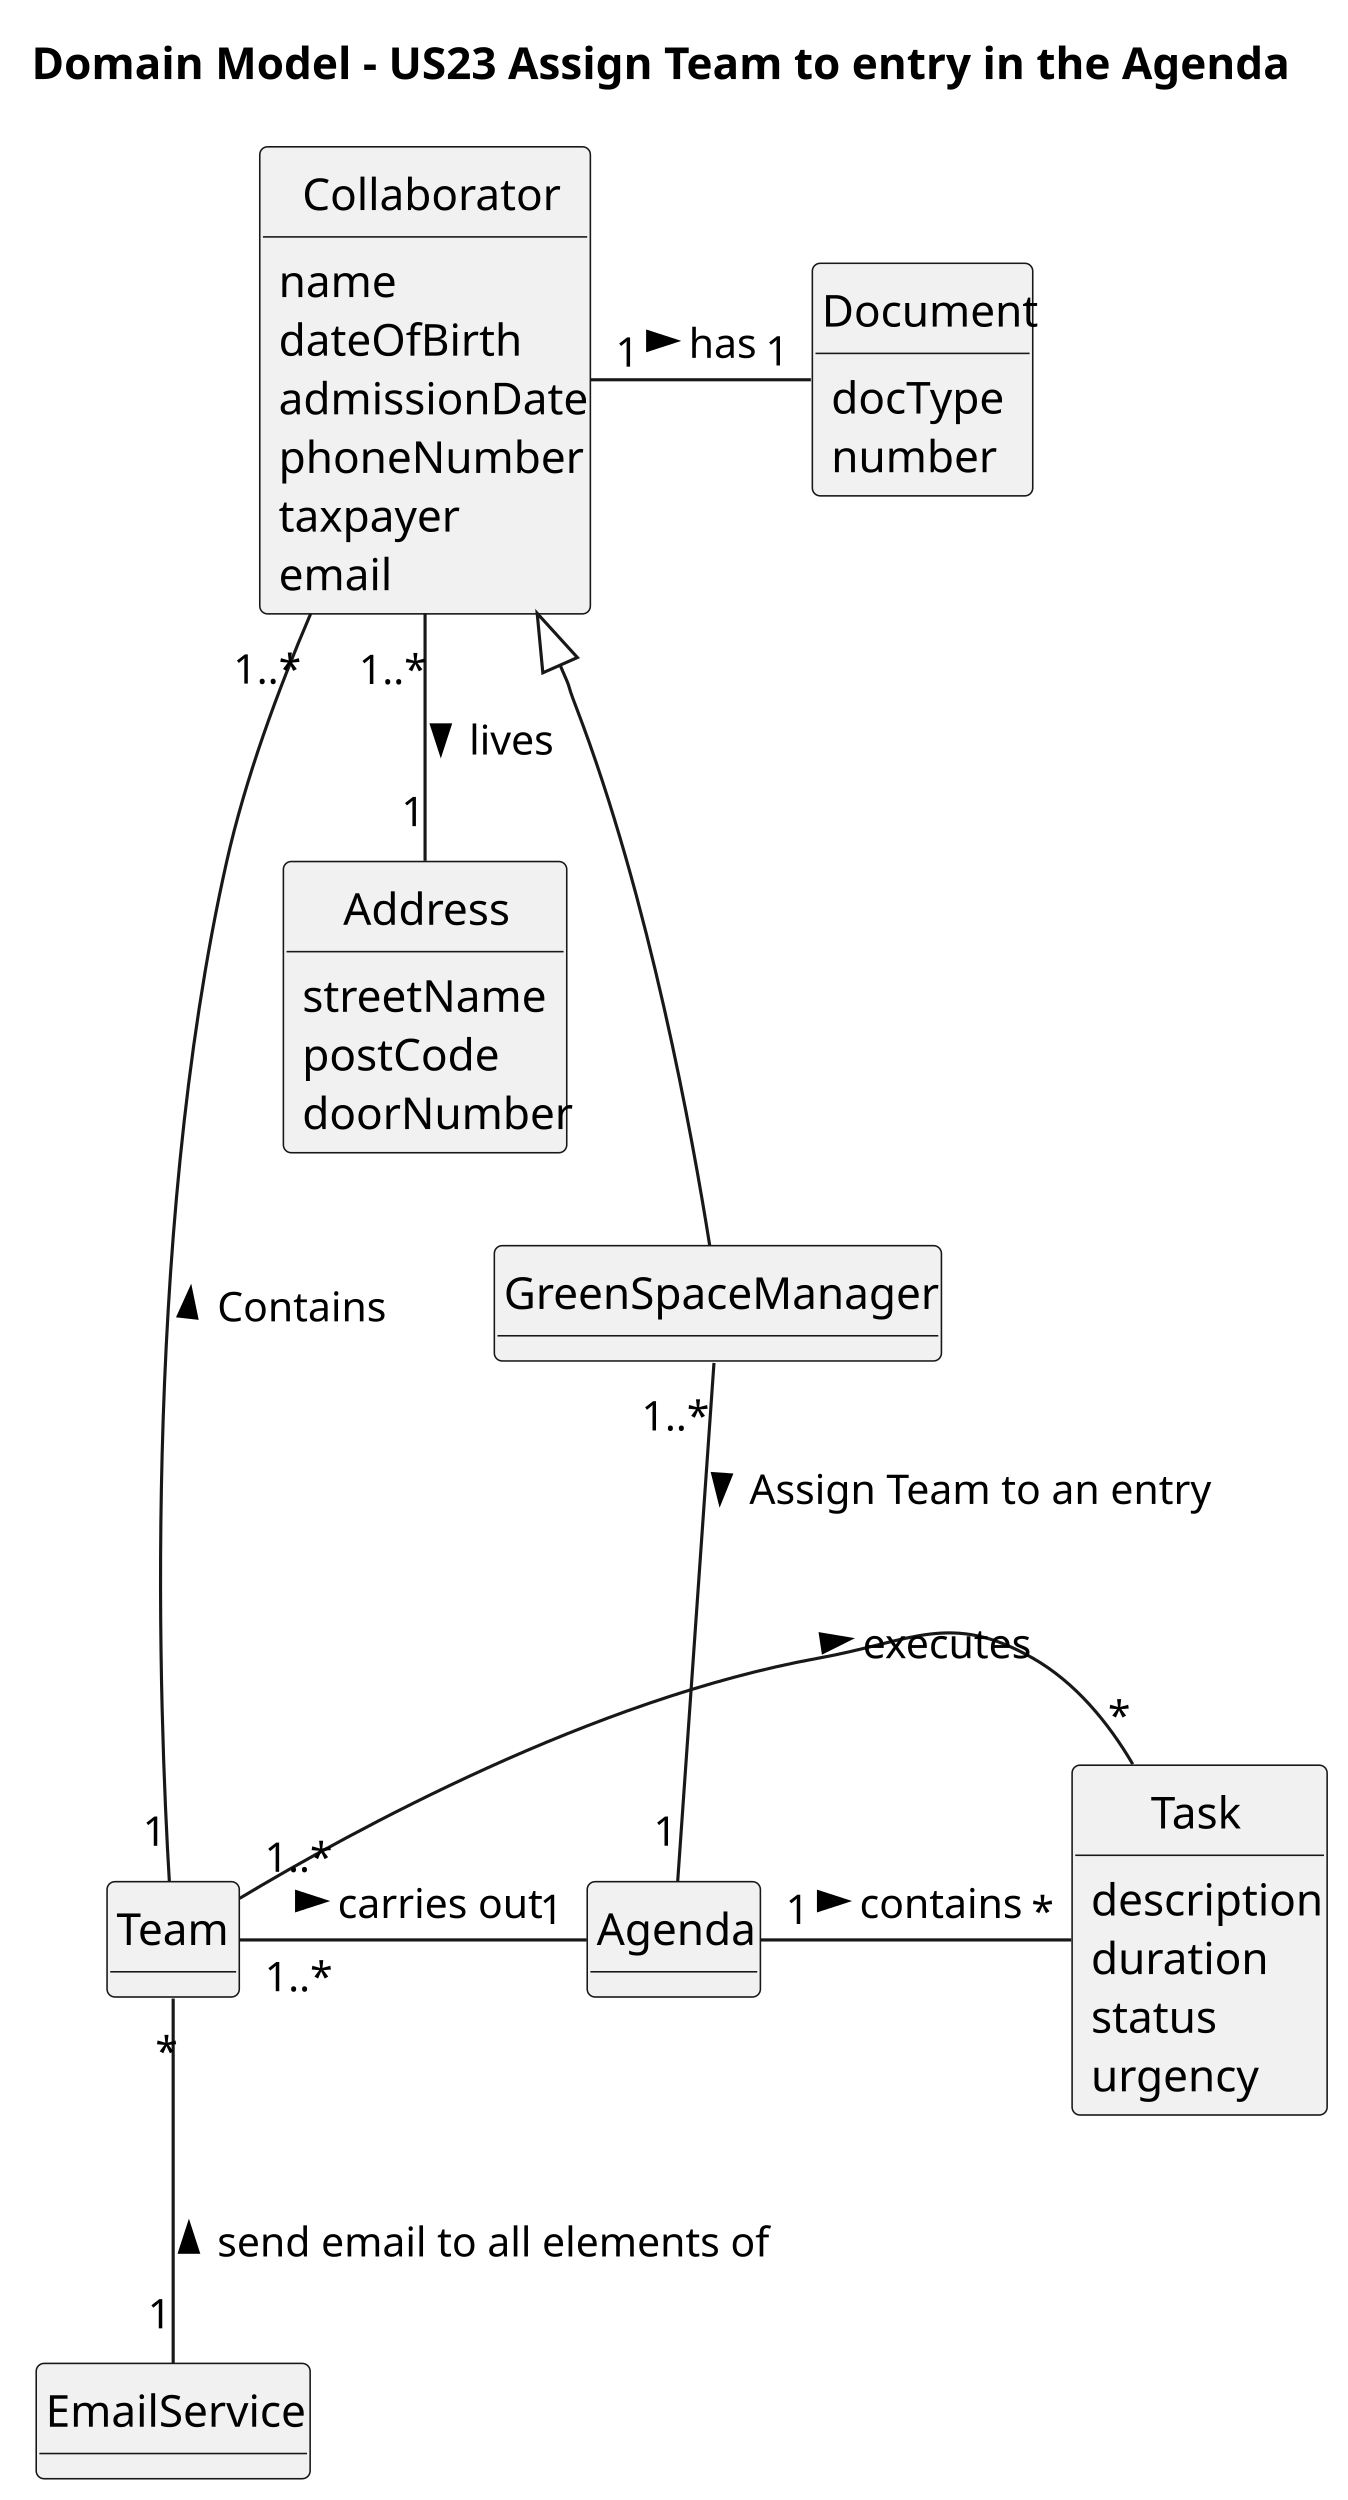
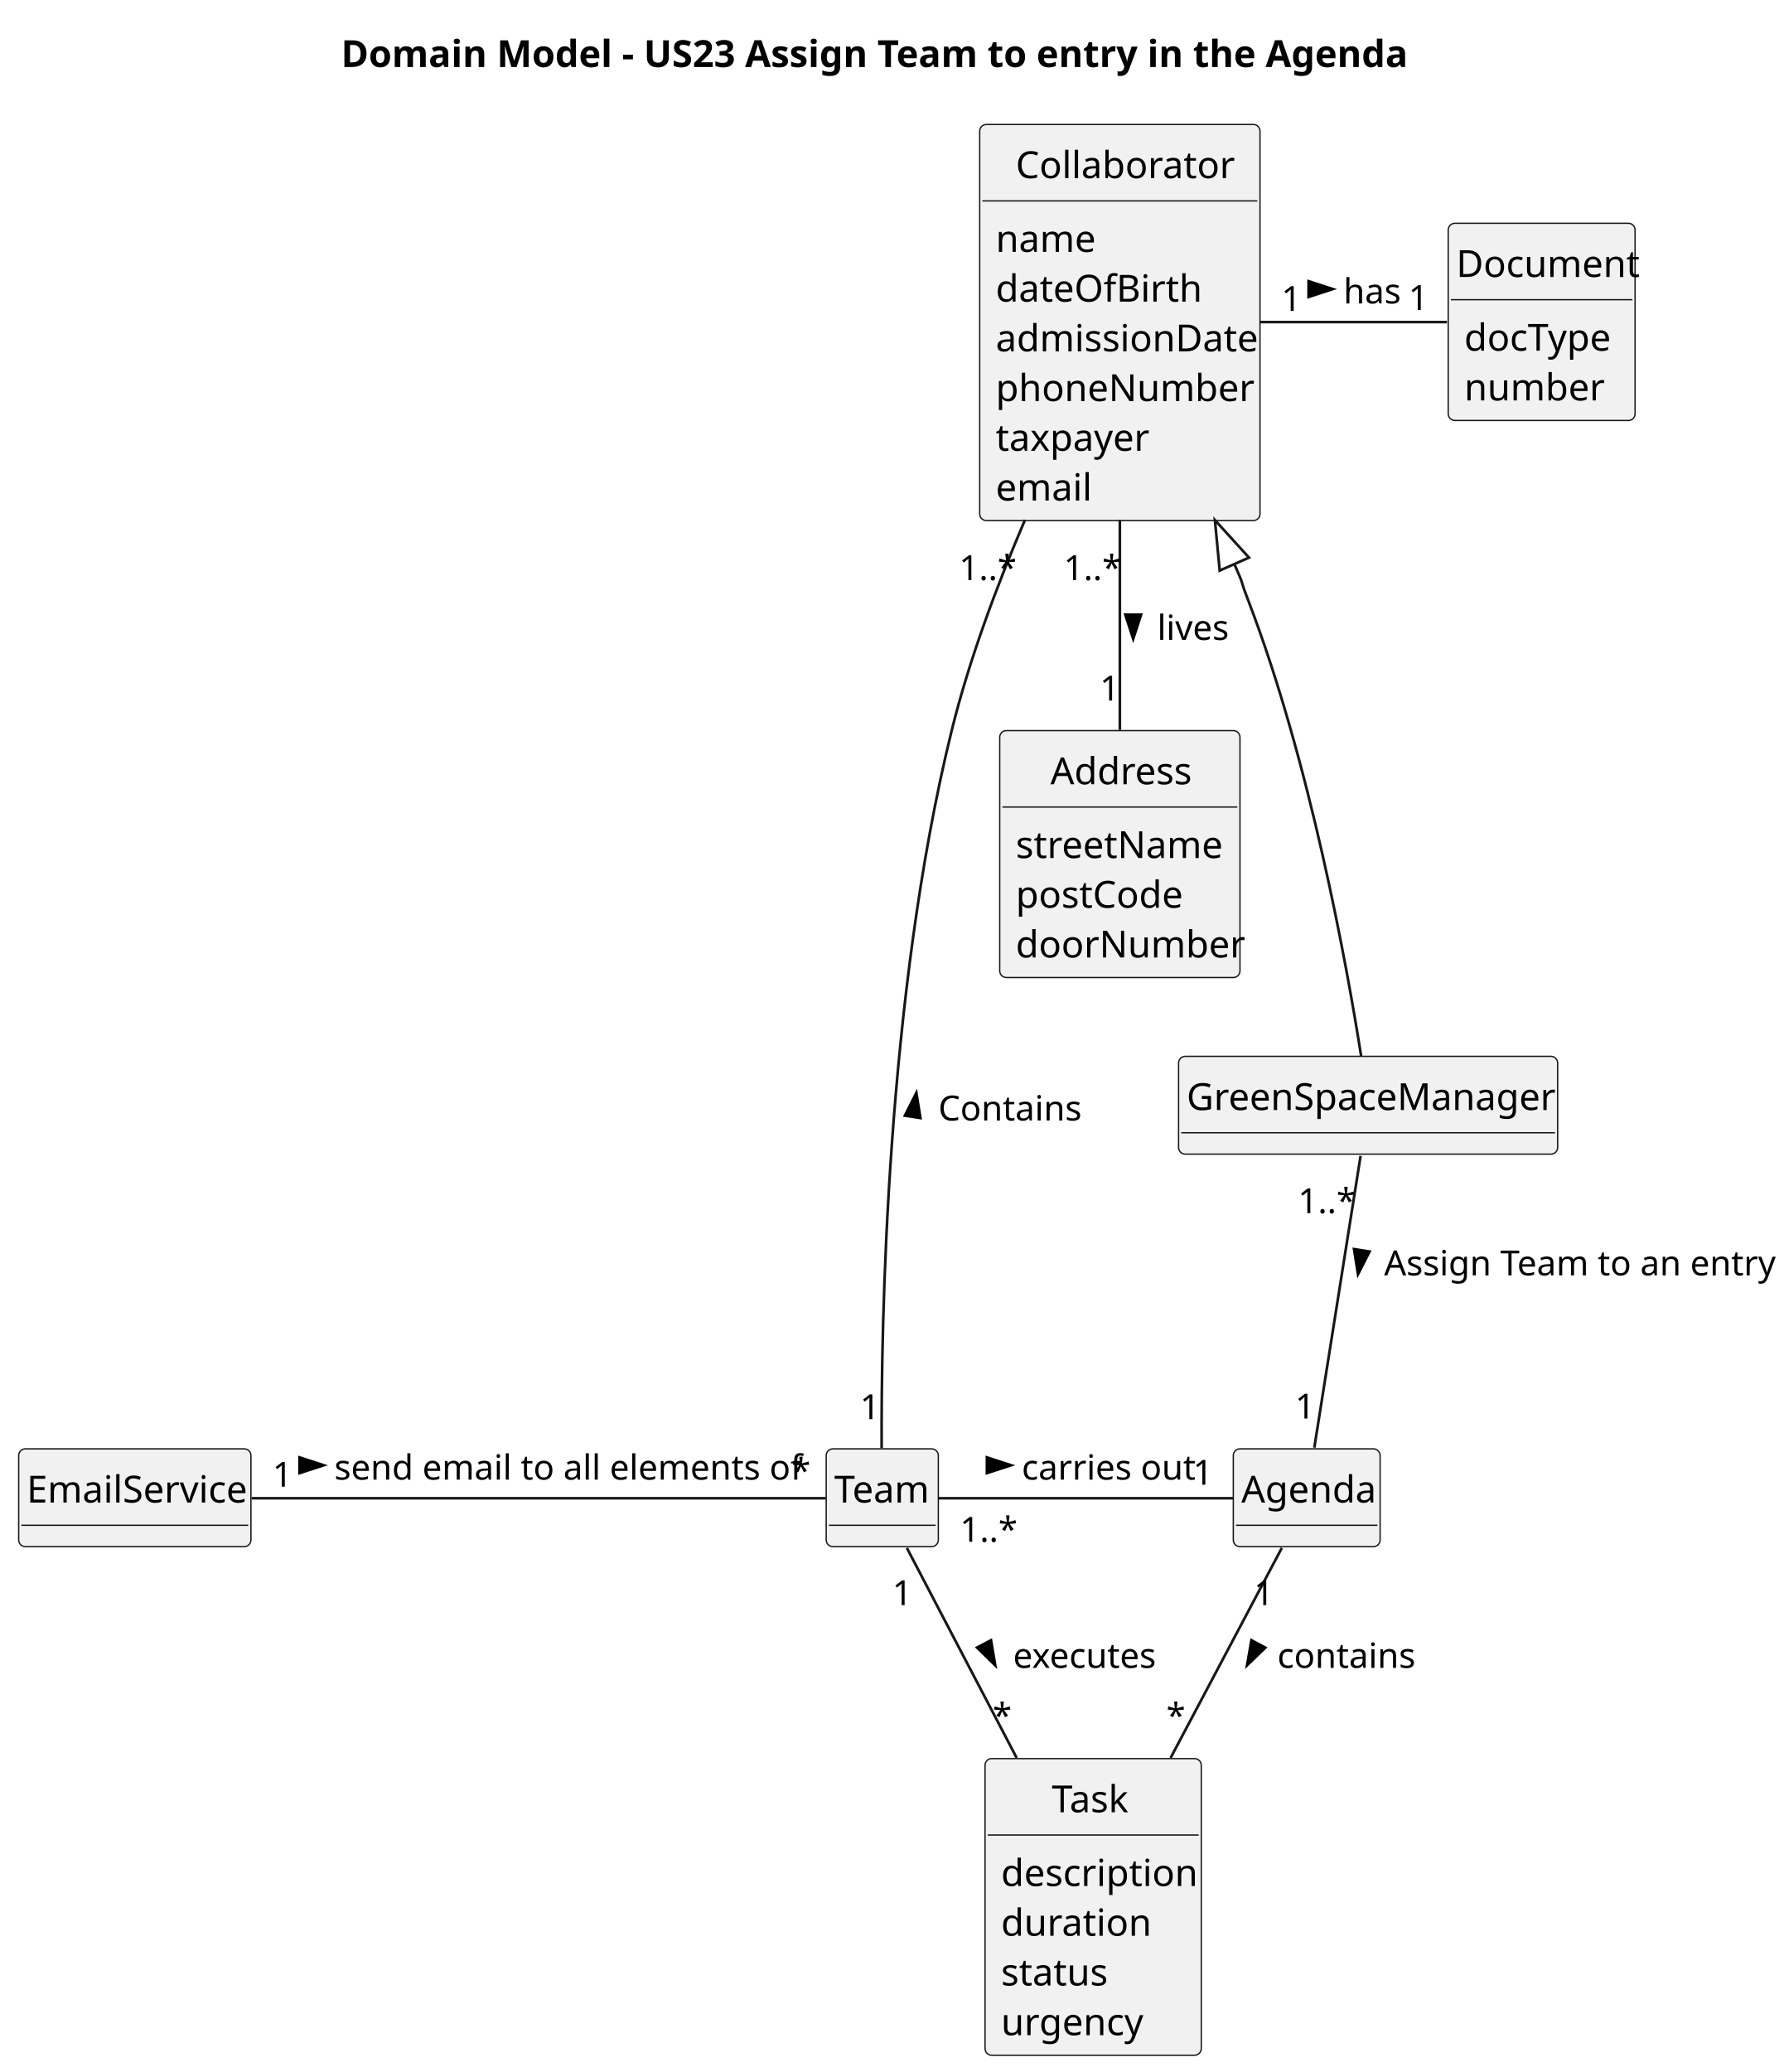
- <svg xmlns="http://www.w3.org/2000/svg" contentStyleType="text/css" height="794px" preserveAspectRatio="none" style="width:428px;height:794px;background:#FFFFFF;" version="1.1" viewBox="0 0 428 794" width="428px" zoomAndPan="magnify">
+ <svg xmlns="http://www.w3.org/2000/svg" contentStyleType="text/css" height="776px" preserveAspectRatio="none" style="width:668px;height:776px;background:#FFFFFF;" version="1.1" viewBox="0 0 668 776" width="668px" zoomAndPan="magnify">
  <defs />
  <g>
-     <text fill="#000000" font-family="sans-serif" font-size="14" font-weight="bold" lengthAdjust="spacing" textLength="399" x="10" y="25.107">Domain Model - US23 Assign Team to entry in the Agenda</text>
+     <text fill="#000000" font-family="sans-serif" font-size="14" font-weight="bold" lengthAdjust="spacing" textLength="399" x="127.75" y="25.107">Domain Model - US23 Assign Team to entry in the Agenda</text>
    <g id="elem_Collaborator">
-       <rect codeLine="11" fill="#F1F1F1" height="148.348" id="Collaborator" rx="2.5" ry="2.5" style="stroke:#181818;stroke-width:0.5;" width="105" x="82.5" y="46.621" />
-       <text fill="#000000" font-family="sans-serif" font-size="14" lengthAdjust="spacing" textLength="78" x="96" y="66.728">Collaborator</text>
-       <line style="stroke:#181818;stroke-width:0.5;" x1="83.5" x2="186.5" y1="75.242" y2="75.242" />
-       <text fill="#000000" font-family="sans-serif" font-size="14" lengthAdjust="spacing" textLength="35" x="88.5" y="94.35">name</text>
-       <text fill="#000000" font-family="sans-serif" font-size="14" lengthAdjust="spacing" textLength="72" x="88.5" y="112.971">dateOfBirth</text>
-       <text fill="#000000" font-family="sans-serif" font-size="14" lengthAdjust="spacing" textLength="93" x="88.5" y="131.592">admissionDate</text>
-       <text fill="#000000" font-family="sans-serif" font-size="14" lengthAdjust="spacing" textLength="89" x="88.5" y="150.213">phoneNumber</text>
-       <text fill="#000000" font-family="sans-serif" font-size="14" lengthAdjust="spacing" textLength="54" x="88.5" y="168.834">taxpayer</text>
-       <text fill="#000000" font-family="sans-serif" font-size="14" lengthAdjust="spacing" textLength="33" x="88.5" y="187.455">email</text>
+       <rect codeLine="11" fill="#F1F1F1" height="148.348" id="Collaborator" rx="2.5" ry="2.5" style="stroke:#181818;stroke-width:0.5;" width="105" x="367" y="46.621" />
+       <text fill="#000000" font-family="sans-serif" font-size="14" lengthAdjust="spacing" textLength="78" x="380.5" y="66.728">Collaborator</text>
+       <line style="stroke:#181818;stroke-width:0.5;" x1="368" x2="471" y1="75.242" y2="75.242" />
+       <text fill="#000000" font-family="sans-serif" font-size="14" lengthAdjust="spacing" textLength="35" x="373" y="94.35">name</text>
+       <text fill="#000000" font-family="sans-serif" font-size="14" lengthAdjust="spacing" textLength="72" x="373" y="112.971">dateOfBirth</text>
+       <text fill="#000000" font-family="sans-serif" font-size="14" lengthAdjust="spacing" textLength="93" x="373" y="131.592">admissionDate</text>
+       <text fill="#000000" font-family="sans-serif" font-size="14" lengthAdjust="spacing" textLength="89" x="373" y="150.213">phoneNumber</text>
+       <text fill="#000000" font-family="sans-serif" font-size="14" lengthAdjust="spacing" textLength="54" x="373" y="168.834">taxpayer</text>
+       <text fill="#000000" font-family="sans-serif" font-size="14" lengthAdjust="spacing" textLength="33" x="373" y="187.455">email</text>
    </g>
    <g id="elem_Document">
-       <rect codeLine="20" fill="#F1F1F1" height="73.863" id="Document" rx="2.5" ry="2.5" style="stroke:#181818;stroke-width:0.5;" width="70" x="258" y="83.621" />
-       <text fill="#000000" font-family="sans-serif" font-size="14" lengthAdjust="spacing" textLength="64" x="261" y="103.728">Document</text>
-       <line style="stroke:#181818;stroke-width:0.5;" x1="259" x2="327" y1="112.242" y2="112.242" />
-       <text fill="#000000" font-family="sans-serif" font-size="14" lengthAdjust="spacing" textLength="55" x="264" y="131.35">docType</text>
-       <text fill="#000000" font-family="sans-serif" font-size="14" lengthAdjust="spacing" textLength="48" x="264" y="149.971">number</text>
+       <rect codeLine="20" fill="#F1F1F1" height="73.863" id="Document" rx="2.5" ry="2.5" style="stroke:#181818;stroke-width:0.5;" width="70" x="542.5" y="83.621" />
+       <text fill="#000000" font-family="sans-serif" font-size="14" lengthAdjust="spacing" textLength="64" x="545.5" y="103.728">Document</text>
+       <line style="stroke:#181818;stroke-width:0.5;" x1="543.5" x2="611.5" y1="112.242" y2="112.242" />
+       <text fill="#000000" font-family="sans-serif" font-size="14" lengthAdjust="spacing" textLength="55" x="548.5" y="131.35">docType</text>
+       <text fill="#000000" font-family="sans-serif" font-size="14" lengthAdjust="spacing" textLength="48" x="548.5" y="149.971">number</text>
    </g>
    <g id="elem_Address">
-       <rect codeLine="25" fill="#F1F1F1" height="92.484" id="Address" rx="2.5" ry="2.5" style="stroke:#181818;stroke-width:0.5;" width="90" x="90" y="273.621" />
-       <text fill="#000000" font-family="sans-serif" font-size="14" lengthAdjust="spacing" textLength="52" x="109" y="293.728">Address</text>
-       <line style="stroke:#181818;stroke-width:0.5;" x1="91" x2="179" y1="302.242" y2="302.242" />
-       <text fill="#000000" font-family="sans-serif" font-size="14" lengthAdjust="spacing" textLength="72" x="96" y="321.35">streetName</text>
-       <text fill="#000000" font-family="sans-serif" font-size="14" lengthAdjust="spacing" textLength="61" x="96" y="339.971">postCode</text>
-       <text fill="#000000" font-family="sans-serif" font-size="14" lengthAdjust="spacing" textLength="78" x="96" y="358.592">doorNumber</text>
+       <rect codeLine="25" fill="#F1F1F1" height="92.484" id="Address" rx="2.5" ry="2.5" style="stroke:#181818;stroke-width:0.5;" width="90" x="374.5" y="273.621" />
+       <text fill="#000000" font-family="sans-serif" font-size="14" lengthAdjust="spacing" textLength="52" x="393.5" y="293.728">Address</text>
+       <line style="stroke:#181818;stroke-width:0.5;" x1="375.5" x2="463.5" y1="302.242" y2="302.242" />
+       <text fill="#000000" font-family="sans-serif" font-size="14" lengthAdjust="spacing" textLength="72" x="380.5" y="321.35">streetName</text>
+       <text fill="#000000" font-family="sans-serif" font-size="14" lengthAdjust="spacing" textLength="61" x="380.5" y="339.971">postCode</text>
+       <text fill="#000000" font-family="sans-serif" font-size="14" lengthAdjust="spacing" textLength="78" x="380.5" y="358.592">doorNumber</text>
    </g>
    <g id="elem_GreenSpaceManager">
-       <rect codeLine="32" fill="#F1F1F1" height="36.621" id="GreenSpaceManager" rx="2.5" ry="2.5" style="stroke:#181818;stroke-width:0.5;" width="142" x="157" y="395.621" />
-       <text fill="#000000" font-family="sans-serif" font-size="14" lengthAdjust="spacing" textLength="136" x="160" y="415.728">GreenSpaceManager</text>
-       <line style="stroke:#181818;stroke-width:0.5;" x1="158" x2="298" y1="424.242" y2="424.242" />
+       <rect codeLine="32" fill="#F1F1F1" height="36.621" id="GreenSpaceManager" rx="2.5" ry="2.5" style="stroke:#181818;stroke-width:0.5;" width="142" x="441.5" y="395.621" />
+       <text fill="#000000" font-family="sans-serif" font-size="14" lengthAdjust="spacing" textLength="136" x="444.5" y="415.728">GreenSpaceManager</text>
+       <line style="stroke:#181818;stroke-width:0.5;" x1="442.5" x2="582.5" y1="424.242" y2="424.242" />
    </g>
    <g id="elem_Team">
-       <rect codeLine="35" fill="#F1F1F1" height="36.621" id="Team" rx="2.5" ry="2.5" style="stroke:#181818;stroke-width:0.5;" width="42" x="34" y="597.621" />
-       <text fill="#000000" font-family="sans-serif" font-size="14" lengthAdjust="spacing" textLength="36" x="37" y="617.729">Team</text>
-       <line style="stroke:#181818;stroke-width:0.5;" x1="35" x2="75" y1="626.242" y2="626.242" />
+       <rect codeLine="35" fill="#F1F1F1" height="36.621" id="Team" rx="2.5" ry="2.5" style="stroke:#181818;stroke-width:0.5;" width="42" x="309.5" y="542.621" />
+       <text fill="#000000" font-family="sans-serif" font-size="14" lengthAdjust="spacing" textLength="36" x="312.5" y="562.729">Team</text>
+       <line style="stroke:#181818;stroke-width:0.5;" x1="310.5" x2="350.5" y1="571.242" y2="571.242" />
    </g>
    <g id="elem_Agenda">
-       <rect codeLine="38" fill="#F1F1F1" height="36.621" id="Agenda" rx="2.5" ry="2.5" style="stroke:#181818;stroke-width:0.5;" width="55" x="186.5" y="597.621" />
-       <text fill="#000000" font-family="sans-serif" font-size="14" lengthAdjust="spacing" textLength="49" x="189.5" y="617.729">Agenda</text>
-       <line style="stroke:#181818;stroke-width:0.5;" x1="187.5" x2="240.5" y1="626.242" y2="626.242" />
+       <rect codeLine="38" fill="#F1F1F1" height="36.621" id="Agenda" rx="2.5" ry="2.5" style="stroke:#181818;stroke-width:0.5;" width="55" x="462" y="542.621" />
+       <text fill="#000000" font-family="sans-serif" font-size="14" lengthAdjust="spacing" textLength="49" x="465" y="562.729">Agenda</text>
+       <line style="stroke:#181818;stroke-width:0.5;" x1="463" x2="516" y1="571.242" y2="571.242" />
    </g>
    <g id="elem_Task">
-       <rect codeLine="41" fill="#F1F1F1" height="111.106" id="Task" rx="2.5" ry="2.5" style="stroke:#181818;stroke-width:0.5;" width="81" x="340.5" y="560.621" />
-       <text fill="#000000" font-family="sans-serif" font-size="14" lengthAdjust="spacing" textLength="31" x="365.5" y="580.729">Task</text>
-       <line style="stroke:#181818;stroke-width:0.5;" x1="341.5" x2="420.5" y1="589.242" y2="589.242" />
-       <text fill="#000000" font-family="sans-serif" font-size="14" lengthAdjust="spacing" textLength="69" x="346.5" y="608.35">description</text>
-       <text fill="#000000" font-family="sans-serif" font-size="14" lengthAdjust="spacing" textLength="52" x="346.5" y="626.971">duration</text>
-       <text fill="#000000" font-family="sans-serif" font-size="14" lengthAdjust="spacing" textLength="38" x="346.5" y="645.592">status</text>
-       <text fill="#000000" font-family="sans-serif" font-size="14" lengthAdjust="spacing" textLength="51" x="346.5" y="664.213">urgency</text>
+       <rect codeLine="41" fill="#F1F1F1" height="111.106" id="Task" rx="2.5" ry="2.5" style="stroke:#181818;stroke-width:0.5;" width="81" x="369" y="658.621" />
+       <text fill="#000000" font-family="sans-serif" font-size="14" lengthAdjust="spacing" textLength="31" x="394" y="678.729">Task</text>
+       <line style="stroke:#181818;stroke-width:0.5;" x1="370" x2="449" y1="687.242" y2="687.242" />
+       <text fill="#000000" font-family="sans-serif" font-size="14" lengthAdjust="spacing" textLength="69" x="375" y="706.35">description</text>
+       <text fill="#000000" font-family="sans-serif" font-size="14" lengthAdjust="spacing" textLength="52" x="375" y="724.971">duration</text>
+       <text fill="#000000" font-family="sans-serif" font-size="14" lengthAdjust="spacing" textLength="38" x="375" y="743.592">status</text>
+       <text fill="#000000" font-family="sans-serif" font-size="14" lengthAdjust="spacing" textLength="51" x="375" y="762.213">urgency</text>
    </g>
    <g id="elem_EmailService">
-       <rect codeLine="48" fill="#F1F1F1" height="36.621" id="EmailService" rx="2.5" ry="2.5" style="stroke:#181818;stroke-width:0.5;" width="87" x="11.5" y="750.621" />
-       <text fill="#000000" font-family="sans-serif" font-size="14" lengthAdjust="spacing" textLength="81" x="14.5" y="770.729">EmailService</text>
-       <line style="stroke:#181818;stroke-width:0.5;" x1="12.5" x2="97.5" y1="779.242" y2="779.242" />
+       <rect codeLine="48" fill="#F1F1F1" height="36.621" id="EmailService" rx="2.5" ry="2.5" style="stroke:#181818;stroke-width:0.5;" width="87" x="7" y="542.621" />
+       <text fill="#000000" font-family="sans-serif" font-size="14" lengthAdjust="spacing" textLength="81" x="10" y="562.729">EmailService</text>
+       <line style="stroke:#181818;stroke-width:0.5;" x1="8" x2="93" y1="571.242" y2="571.242" />
    </g>
    <g id="link_Collaborator_Document">
-       <path codeLine="52" d="M187.61,120.621 C210.59,120.621 236.94,120.621 257.54,120.621 " fill="none" id="Collaborator-Document" style="stroke:#181818;stroke-width:1.0;" />
-       <polygon fill="#000000" points="214.75,108.267,205.705,105.328,205.705,111.206,214.75,108.267" style="stroke:#000000;stroke-width:1.0;" />
-       <text fill="#000000" font-family="sans-serif" font-size="13" lengthAdjust="spacing" textLength="21" x="218.75" y="113.649">has</text>
-       <text fill="#000000" font-family="sans-serif" font-size="13" lengthAdjust="spacing" textLength="7" x="195.5" y="116.45">1</text>
-       <text fill="#000000" font-family="sans-serif" font-size="13" lengthAdjust="spacing" textLength="7" x="243.113" y="116.07">1</text>
+       <path codeLine="52" d="M472.11,120.621 C495.09,120.621 521.44,120.621 542.04,120.621 " fill="none" id="Collaborator-Document" style="stroke:#181818;stroke-width:1.0;" />
+       <polygon fill="#000000" points="499.25,108.267,490.205,105.328,490.205,111.206,499.25,108.267" style="stroke:#000000;stroke-width:1.0;" />
+       <text fill="#000000" font-family="sans-serif" font-size="13" lengthAdjust="spacing" textLength="21" x="503.25" y="113.649">has</text>
+       <text fill="#000000" font-family="sans-serif" font-size="13" lengthAdjust="spacing" textLength="7" x="480" y="116.45">1</text>
+       <text fill="#000000" font-family="sans-serif" font-size="13" lengthAdjust="spacing" textLength="7" x="527.613" y="116.07">1</text>
    </g>
    <g id="link_Collaborator_Address">
-       <path codeLine="54" d="M135,194.701 C135,221.091 135,250.091 135,273.401 " fill="none" id="Collaborator-Address" style="stroke:#181818;stroke-width:1.0;" />
-       <polygon fill="#000000" points="140,239.267,142.939,230.221,137.061,230.221,140,239.267" style="stroke:#000000;stroke-width:1.0;" />
-       <text fill="#000000" font-family="sans-serif" font-size="13" lengthAdjust="spacing" textLength="25" x="149" y="239.649">lives</text>
-       <text fill="#000000" font-family="sans-serif" font-size="13" lengthAdjust="spacing" textLength="20" x="113.969" y="217.243">1..*</text>
-       <text fill="#000000" font-family="sans-serif" font-size="13" lengthAdjust="spacing" textLength="7" x="127.486" y="262.378">1</text>
+       <path codeLine="54" d="M419.5,194.701 C419.5,221.091 419.5,250.091 419.5,273.401 " fill="none" id="Collaborator-Address" style="stroke:#181818;stroke-width:1.0;" />
+       <polygon fill="#000000" points="424.5,239.267,427.439,230.221,421.561,230.221,424.5,239.267" style="stroke:#000000;stroke-width:1.0;" />
+       <text fill="#000000" font-family="sans-serif" font-size="13" lengthAdjust="spacing" textLength="25" x="433.5" y="239.649">lives</text>
+       <text fill="#000000" font-family="sans-serif" font-size="13" lengthAdjust="spacing" textLength="20" x="398.469" y="217.243">1..*</text>
+       <text fill="#000000" font-family="sans-serif" font-size="13" lengthAdjust="spacing" textLength="7" x="411.986" y="262.378">1</text>
    </g>
    <g id="link_Collaborator_GreenSpaceManager">
-       <path codeLine="56" d="M177.888,211.254 C182.278,221.184 179.25,214.861 183,224.621 C206.27,285.241 220.03,361.601 225.39,395.501 " fill="none" id="Collaborator-backto-GreenSpaceManager" style="stroke:#181818;stroke-width:1.0;" />
-       <polygon fill="none" points="170.61,194.791,172.4,213.68,183.376,208.828,170.61,194.791" style="stroke:#181818;stroke-width:1.0;" />
+       <path codeLine="56" d="M462.388,211.254 C466.778,221.184 463.75,214.861 467.5,224.621 C490.77,285.241 504.53,361.601 509.89,395.501 " fill="none" id="Collaborator-backto-GreenSpaceManager" style="stroke:#181818;stroke-width:1.0;" />
+       <polygon fill="none" points="455.11,194.791,456.901,213.68,467.876,208.828,455.11,194.791" style="stroke:#181818;stroke-width:1.0;" />
    </g>
    <g id="link_GreenSpaceManager_Agenda">
-       <path codeLine="58" d="M226.76,432.871 C224.1,470.821 217.89,559.491 215.24,597.411 " fill="none" id="GreenSpaceManager-Agenda" style="stroke:#181818;stroke-width:1.0;" />
-       <polygon fill="#000000" points="228.651,477.254,232.214,468.437,226.351,468.026,228.651,477.254" style="stroke:#000000;stroke-width:1.0;" />
-       <text fill="#000000" font-family="sans-serif" font-size="13" lengthAdjust="spacing" textLength="142" x="238" y="477.649">Assign Team to an entry</text>
-       <text fill="#000000" font-family="sans-serif" font-size="13" lengthAdjust="spacing" textLength="20" x="203.739" y="454.313">1..*</text>
-       <text fill="#000000" font-family="sans-serif" font-size="13" lengthAdjust="spacing" textLength="7" x="207.548" y="586.209">1</text>
+       <path codeLine="58" d="M509.68,432.901 C505.27,460.731 496.77,514.281 492.34,542.191 " fill="none" id="GreenSpaceManager-Agenda" style="stroke:#181818;stroke-width:1.0;" />
+       <polygon fill="#000000" points="508.716,477.205,513.037,468.732,507.231,467.811,508.716,477.205" style="stroke:#000000;stroke-width:1.0;" />
+       <text fill="#000000" font-family="sans-serif" font-size="13" lengthAdjust="spacing" textLength="142" x="518.5" y="477.649">Assign Team to an entry</text>
+       <text fill="#000000" font-family="sans-serif" font-size="13" lengthAdjust="spacing" textLength="20" x="486.235" y="454.351">1..*</text>
+       <text fill="#000000" font-family="sans-serif" font-size="13" lengthAdjust="spacing" textLength="7" x="485.146" y="531.26">1</text>
    </g>
    <g id="link_Team_Agenda">
-       <path codeLine="60" d="M76.11,616.121 C104.5,616.121 155.01,616.121 186.38,616.121 " fill="none" id="Team-Agenda" style="stroke:#181818;stroke-width:1.0;" />
-       <polygon fill="#000000" points="103.25,603.767,94.205,600.828,94.205,606.706,103.25,603.767" style="stroke:#000000;stroke-width:1.0;" />
-       <text fill="#000000" font-family="sans-serif" font-size="13" lengthAdjust="spacing" textLength="61" x="107.25" y="609.149">carries out</text>
-       <text fill="#000000" font-family="sans-serif" font-size="13" lengthAdjust="spacing" textLength="20" x="84.082" y="632.413">1..*</text>
-       <text fill="#000000" font-family="sans-serif" font-size="13" lengthAdjust="spacing" textLength="7" x="171.405" y="611.057">1</text>
+       <path codeLine="60" d="M351.61,561.121 C380,561.121 430.51,561.121 461.88,561.121 " fill="none" id="Team-Agenda" style="stroke:#181818;stroke-width:1.0;" />
+       <polygon fill="#000000" points="378.75,548.767,369.705,545.828,369.705,551.706,378.75,548.767" style="stroke:#000000;stroke-width:1.0;" />
+       <text fill="#000000" font-family="sans-serif" font-size="13" lengthAdjust="spacing" textLength="61" x="382.75" y="554.149">carries out</text>
+       <text fill="#000000" font-family="sans-serif" font-size="13" lengthAdjust="spacing" textLength="20" x="359.582" y="577.413">1..*</text>
+       <text fill="#000000" font-family="sans-serif" font-size="13" lengthAdjust="spacing" textLength="7" x="446.906" y="556.057">1</text>
    </g>
    <g id="link_Team_Task">
-       <path codeLine="62" d="M76.08,602.931 C112.09,581.341 188.54,539.531 260,526.621 C289.74,521.251 301.74,511.651 328,526.621 C341.49,534.311 351.9,546.931 359.77,560.311 " fill="none" id="Team-Task" style="stroke:#181818;stroke-width:1.0;" />
-       <polygon fill="#000000" points="269.945,520.524,260.563,518.961,261.436,524.774,269.945,520.524" style="stroke:#000000;stroke-width:1.0;" />
-       <text fill="#000000" font-family="sans-serif" font-size="13" lengthAdjust="spacing" textLength="53" x="274" y="526.649">executes</text>
-       <text fill="#000000" font-family="sans-serif" font-size="13" lengthAdjust="spacing" textLength="20" x="84.044" y="594.487">1..*</text>
-       <text fill="#000000" font-family="sans-serif" font-size="13" lengthAdjust="spacing" textLength="5" x="351.878" y="549.513">*</text>
+       <path codeLine="62" d="M339.72,579.741 C349.77,598.951 366.36,630.671 380.85,658.361 " fill="none" id="Team-Task" style="stroke:#181818;stroke-width:1.0;" />
+       <polygon fill="#000000" points="372.818,623.697,371.229,614.32,366.021,617.045,372.818,623.697" style="stroke:#000000;stroke-width:1.0;" />
+       <text fill="#000000" font-family="sans-serif" font-size="13" lengthAdjust="spacing" textLength="53" x="379.5" y="624.649">executes</text>
+       <text fill="#000000" font-family="sans-serif" font-size="13" lengthAdjust="spacing" textLength="7" x="334.257" y="601.148">1</text>
+       <text fill="#000000" font-family="sans-serif" font-size="13" lengthAdjust="spacing" textLength="5" x="371.859" y="647.168">*</text>
    </g>
    <g id="link_Agenda_Task">
-       <path codeLine="64" d="M241.58,616.121 C268.44,616.121 309.6,616.121 340.25,616.121 " fill="none" id="Agenda-Task" style="stroke:#181818;stroke-width:1.0;" />
-       <polygon fill="#000000" points="269,603.767,259.955,600.828,259.955,606.706,269,603.767" style="stroke:#000000;stroke-width:1.0;" />
-       <text fill="#000000" font-family="sans-serif" font-size="13" lengthAdjust="spacing" textLength="49" x="273" y="609.149">contains</text>
-       <text fill="#000000" font-family="sans-serif" font-size="13" lengthAdjust="spacing" textLength="7" x="249.544" y="611.057">1</text>
-       <text fill="#000000" font-family="sans-serif" font-size="13" lengthAdjust="spacing" textLength="5" x="327.546" y="611.652">*</text>
+       <path codeLine="64" d="M480.17,579.741 C469.99,598.951 453.18,630.671 438.51,658.361 " fill="none" id="Agenda-Task" style="stroke:#181818;stroke-width:1.0;" />
+       <polygon fill="#000000" points="467.159,623.685,473.991,617.068,468.797,614.316,467.159,623.685" style="stroke:#000000;stroke-width:1.0;" />
+       <text fill="#000000" font-family="sans-serif" font-size="13" lengthAdjust="spacing" textLength="49" x="478.5" y="624.649">contains</text>
+       <text fill="#000000" font-family="sans-serif" font-size="13" lengthAdjust="spacing" textLength="7" x="469.722" y="601.148">1</text>
+       <text fill="#000000" font-family="sans-serif" font-size="13" lengthAdjust="spacing" textLength="5" x="436.907" y="647.168">*</text>
    </g>
-     <g id="link_Team_EmailService">
-       <path codeLine="66" d="M55,634.741 C55,663.831 55,721.591 55,750.621 " fill="none" id="Team-EmailService" style="stroke:#181818;stroke-width:1.0;" />
-       <polygon fill="#000000" points="60,706.267,57.061,715.312,62.939,715.312,60,706.267" style="stroke:#000000;stroke-width:1.0;" />
-       <text fill="#000000" font-family="sans-serif" font-size="13" lengthAdjust="spacing" textLength="166" x="69" y="716.649">send email to all elements of</text>
-       <text fill="#000000" font-family="sans-serif" font-size="13" lengthAdjust="spacing" textLength="5" x="49.328" y="656.148">*</text>
-       <text fill="#000000" font-family="sans-serif" font-size="13" lengthAdjust="spacing" textLength="7" x="46.928" y="739.483">1</text>
+     <g id="link_EmailService_Team">
+       <path codeLine="66" d="M94.25,561.121 C155.31,561.121 263.72,561.121 309.34,561.121 " fill="none" id="EmailService-Team" style="stroke:#181818;stroke-width:1.0;" />
+       <polygon fill="#000000" points="121.25,548.767,112.205,545.828,112.205,551.706,121.25,548.767" style="stroke:#000000;stroke-width:1.0;" />
+       <text fill="#000000" font-family="sans-serif" font-size="13" lengthAdjust="spacing" textLength="166" x="125.25" y="554.149">send email to all elements of</text>
+       <text fill="#000000" font-family="sans-serif" font-size="13" lengthAdjust="spacing" textLength="7" x="102.076" y="556.797">1</text>
+       <text fill="#000000" font-family="sans-serif" font-size="13" lengthAdjust="spacing" textLength="5" x="296.503" y="555.445">*</text>
    </g>
    <g id="link_Collaborator_Team">
-       <path codeLine="68" d="M98.66,194.941 C88.17,219.391 77.96,247.141 72,273.621 C44.7,394.951 50.7,546.401 53.78,597.421 " fill="none" id="Collaborator-Team" style="stroke:#181818;stroke-width:1.0;" />
-       <polygon fill="#000000" points="60.554,409.297,56.631,417.961,62.472,418.613,60.554,409.297" style="stroke:#000000;stroke-width:1.0;" />
-       <text fill="#000000" font-family="sans-serif" font-size="13" lengthAdjust="spacing" textLength="51" x="69" y="419.649">Contains</text>
-       <text fill="#000000" font-family="sans-serif" font-size="13" lengthAdjust="spacing" textLength="20" x="74.098" y="217.119">1..*</text>
-       <text fill="#000000" font-family="sans-serif" font-size="13" lengthAdjust="spacing" textLength="7" x="45.334" y="586.222">1</text>
+       <path codeLine="68" d="M383.96,194.711 C373.46,219.251 363.03,247.131 356.5,273.621 C331.99,373.031 330.06,496.951 330.27,542.371 " fill="none" id="Collaborator-Team" style="stroke:#181818;stroke-width:1.0;" />
+       <polygon fill="#000000" points="343.263,409.325,338.978,417.816,344.787,418.713,343.263,409.325" style="stroke:#000000;stroke-width:1.0;" />
+       <text fill="#000000" font-family="sans-serif" font-size="13" lengthAdjust="spacing" textLength="51" x="351.5" y="419.649">Contains</text>
+       <text fill="#000000" font-family="sans-serif" font-size="13" lengthAdjust="spacing" textLength="20" x="359.264" y="217.254">1..*</text>
+       <text fill="#000000" font-family="sans-serif" font-size="13" lengthAdjust="spacing" textLength="7" x="322.174" y="531.493">1</text>
    </g>
  </g>
</svg>
